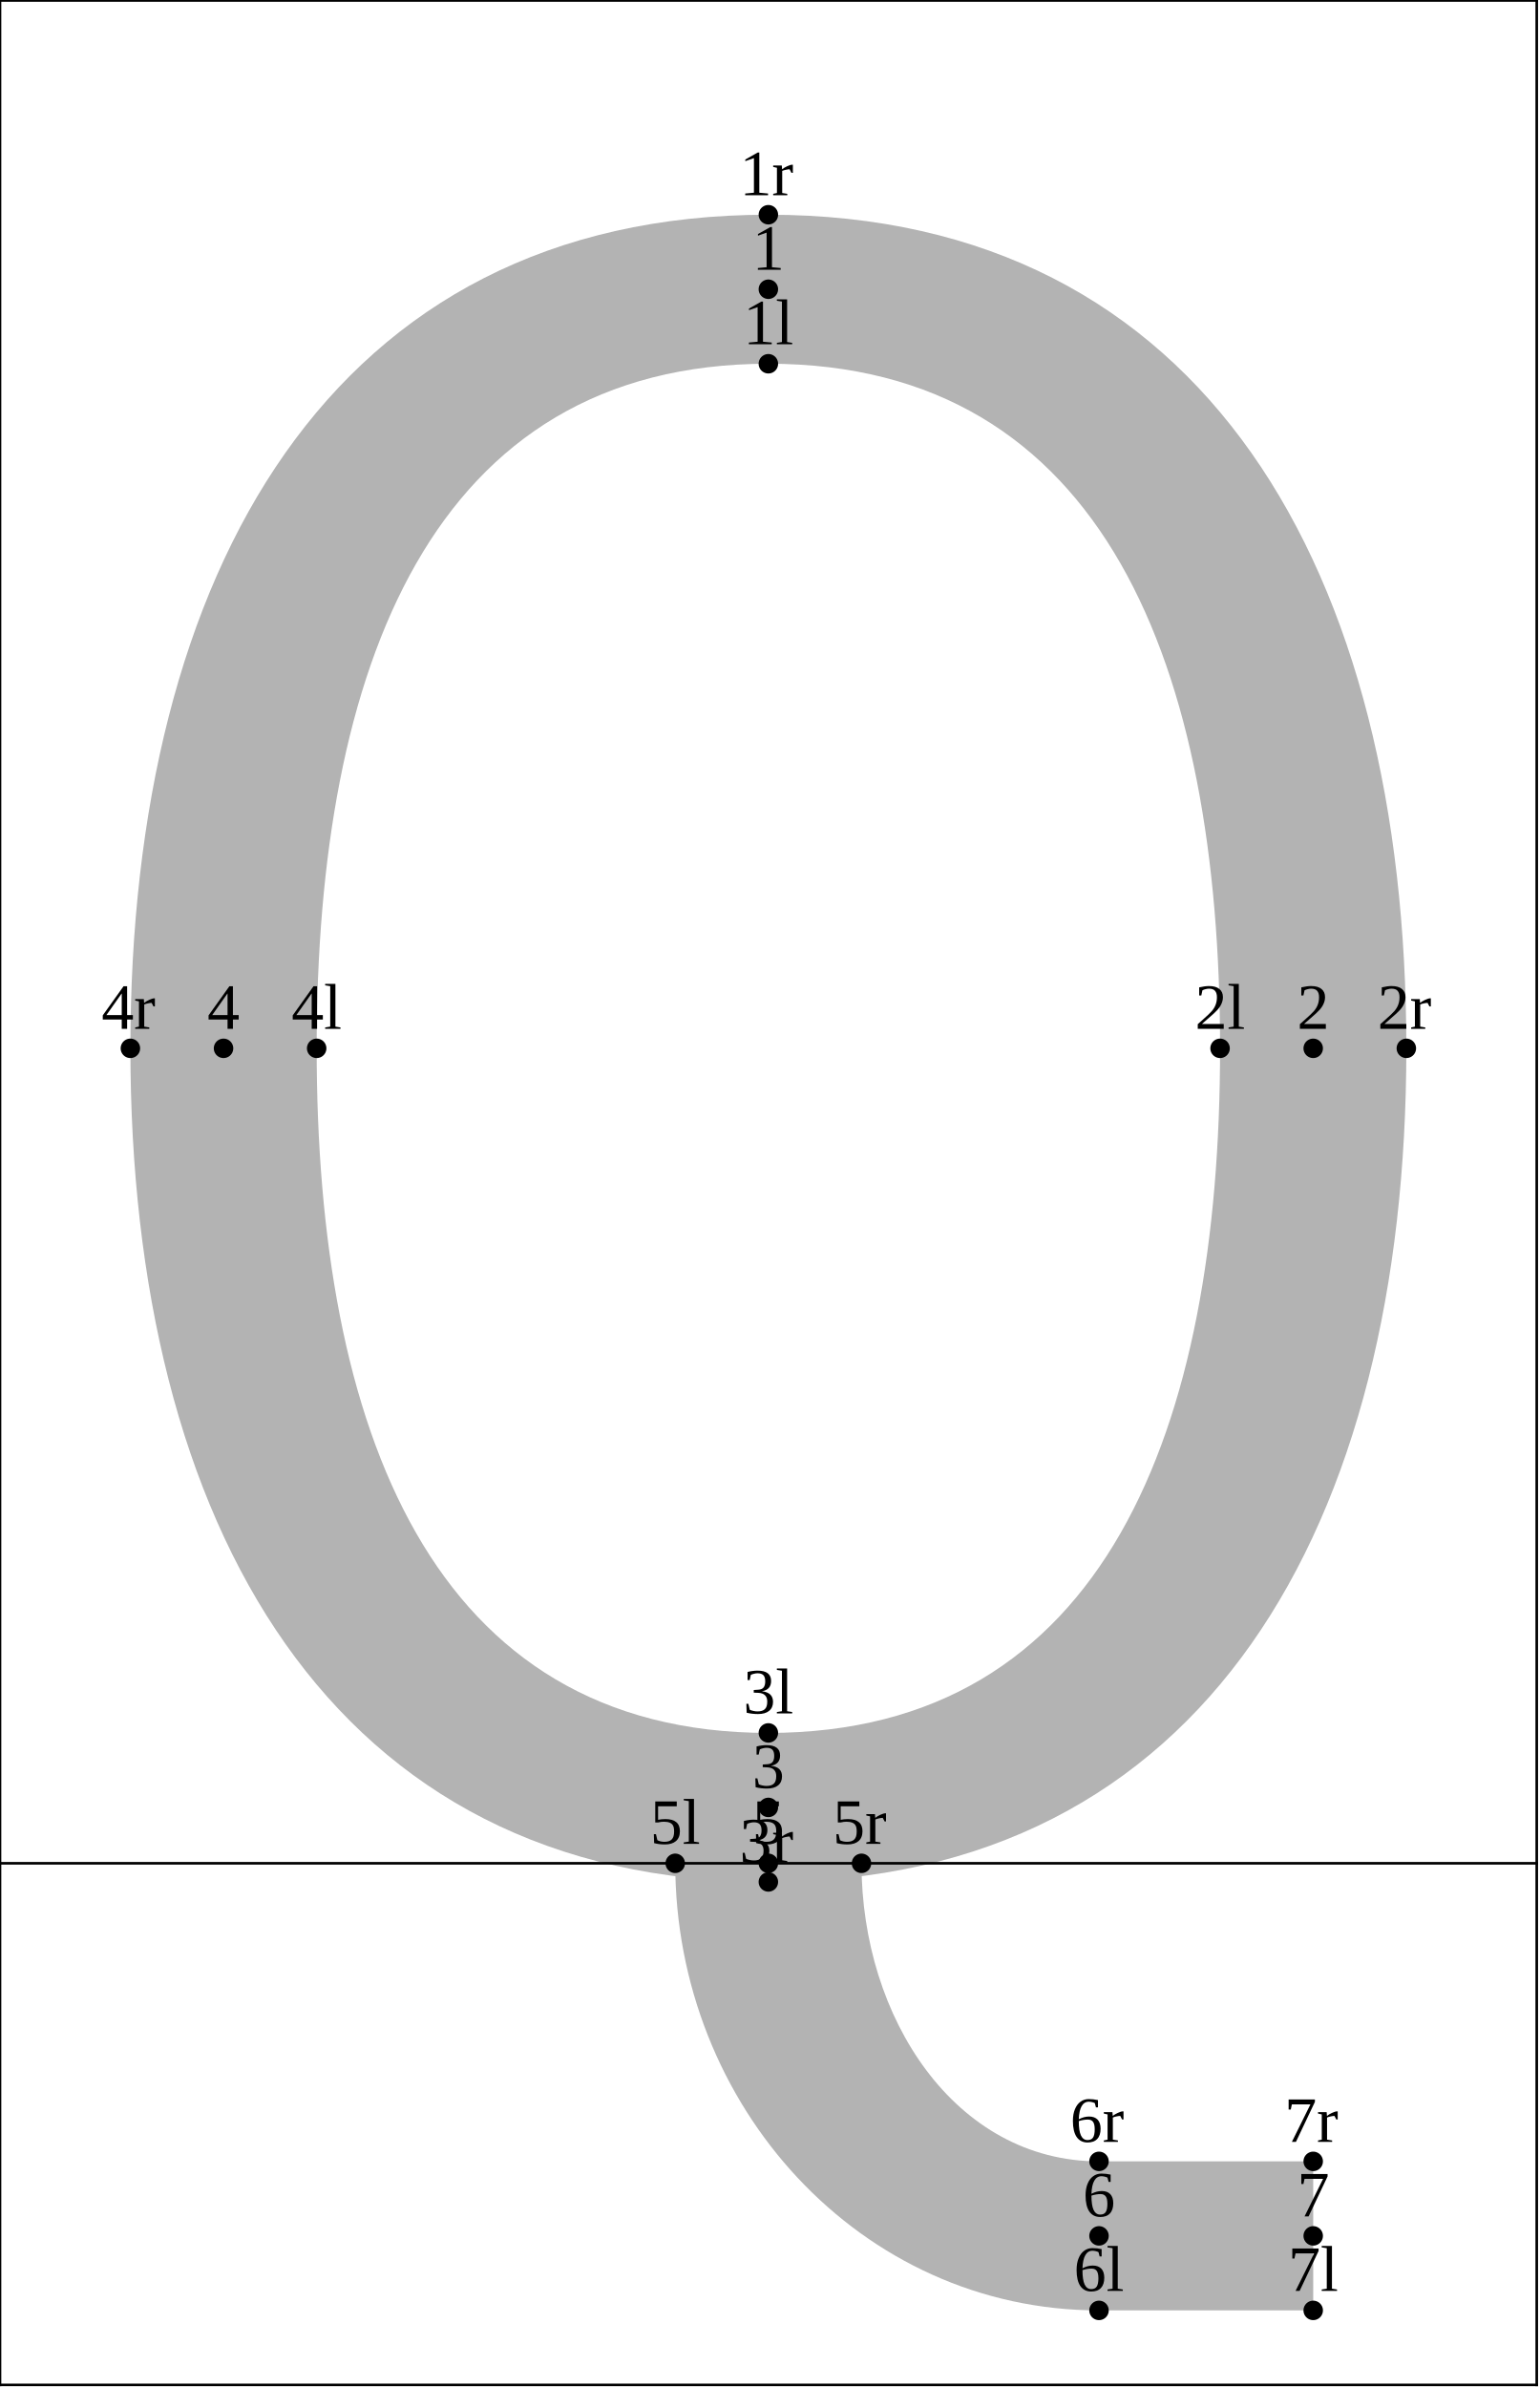
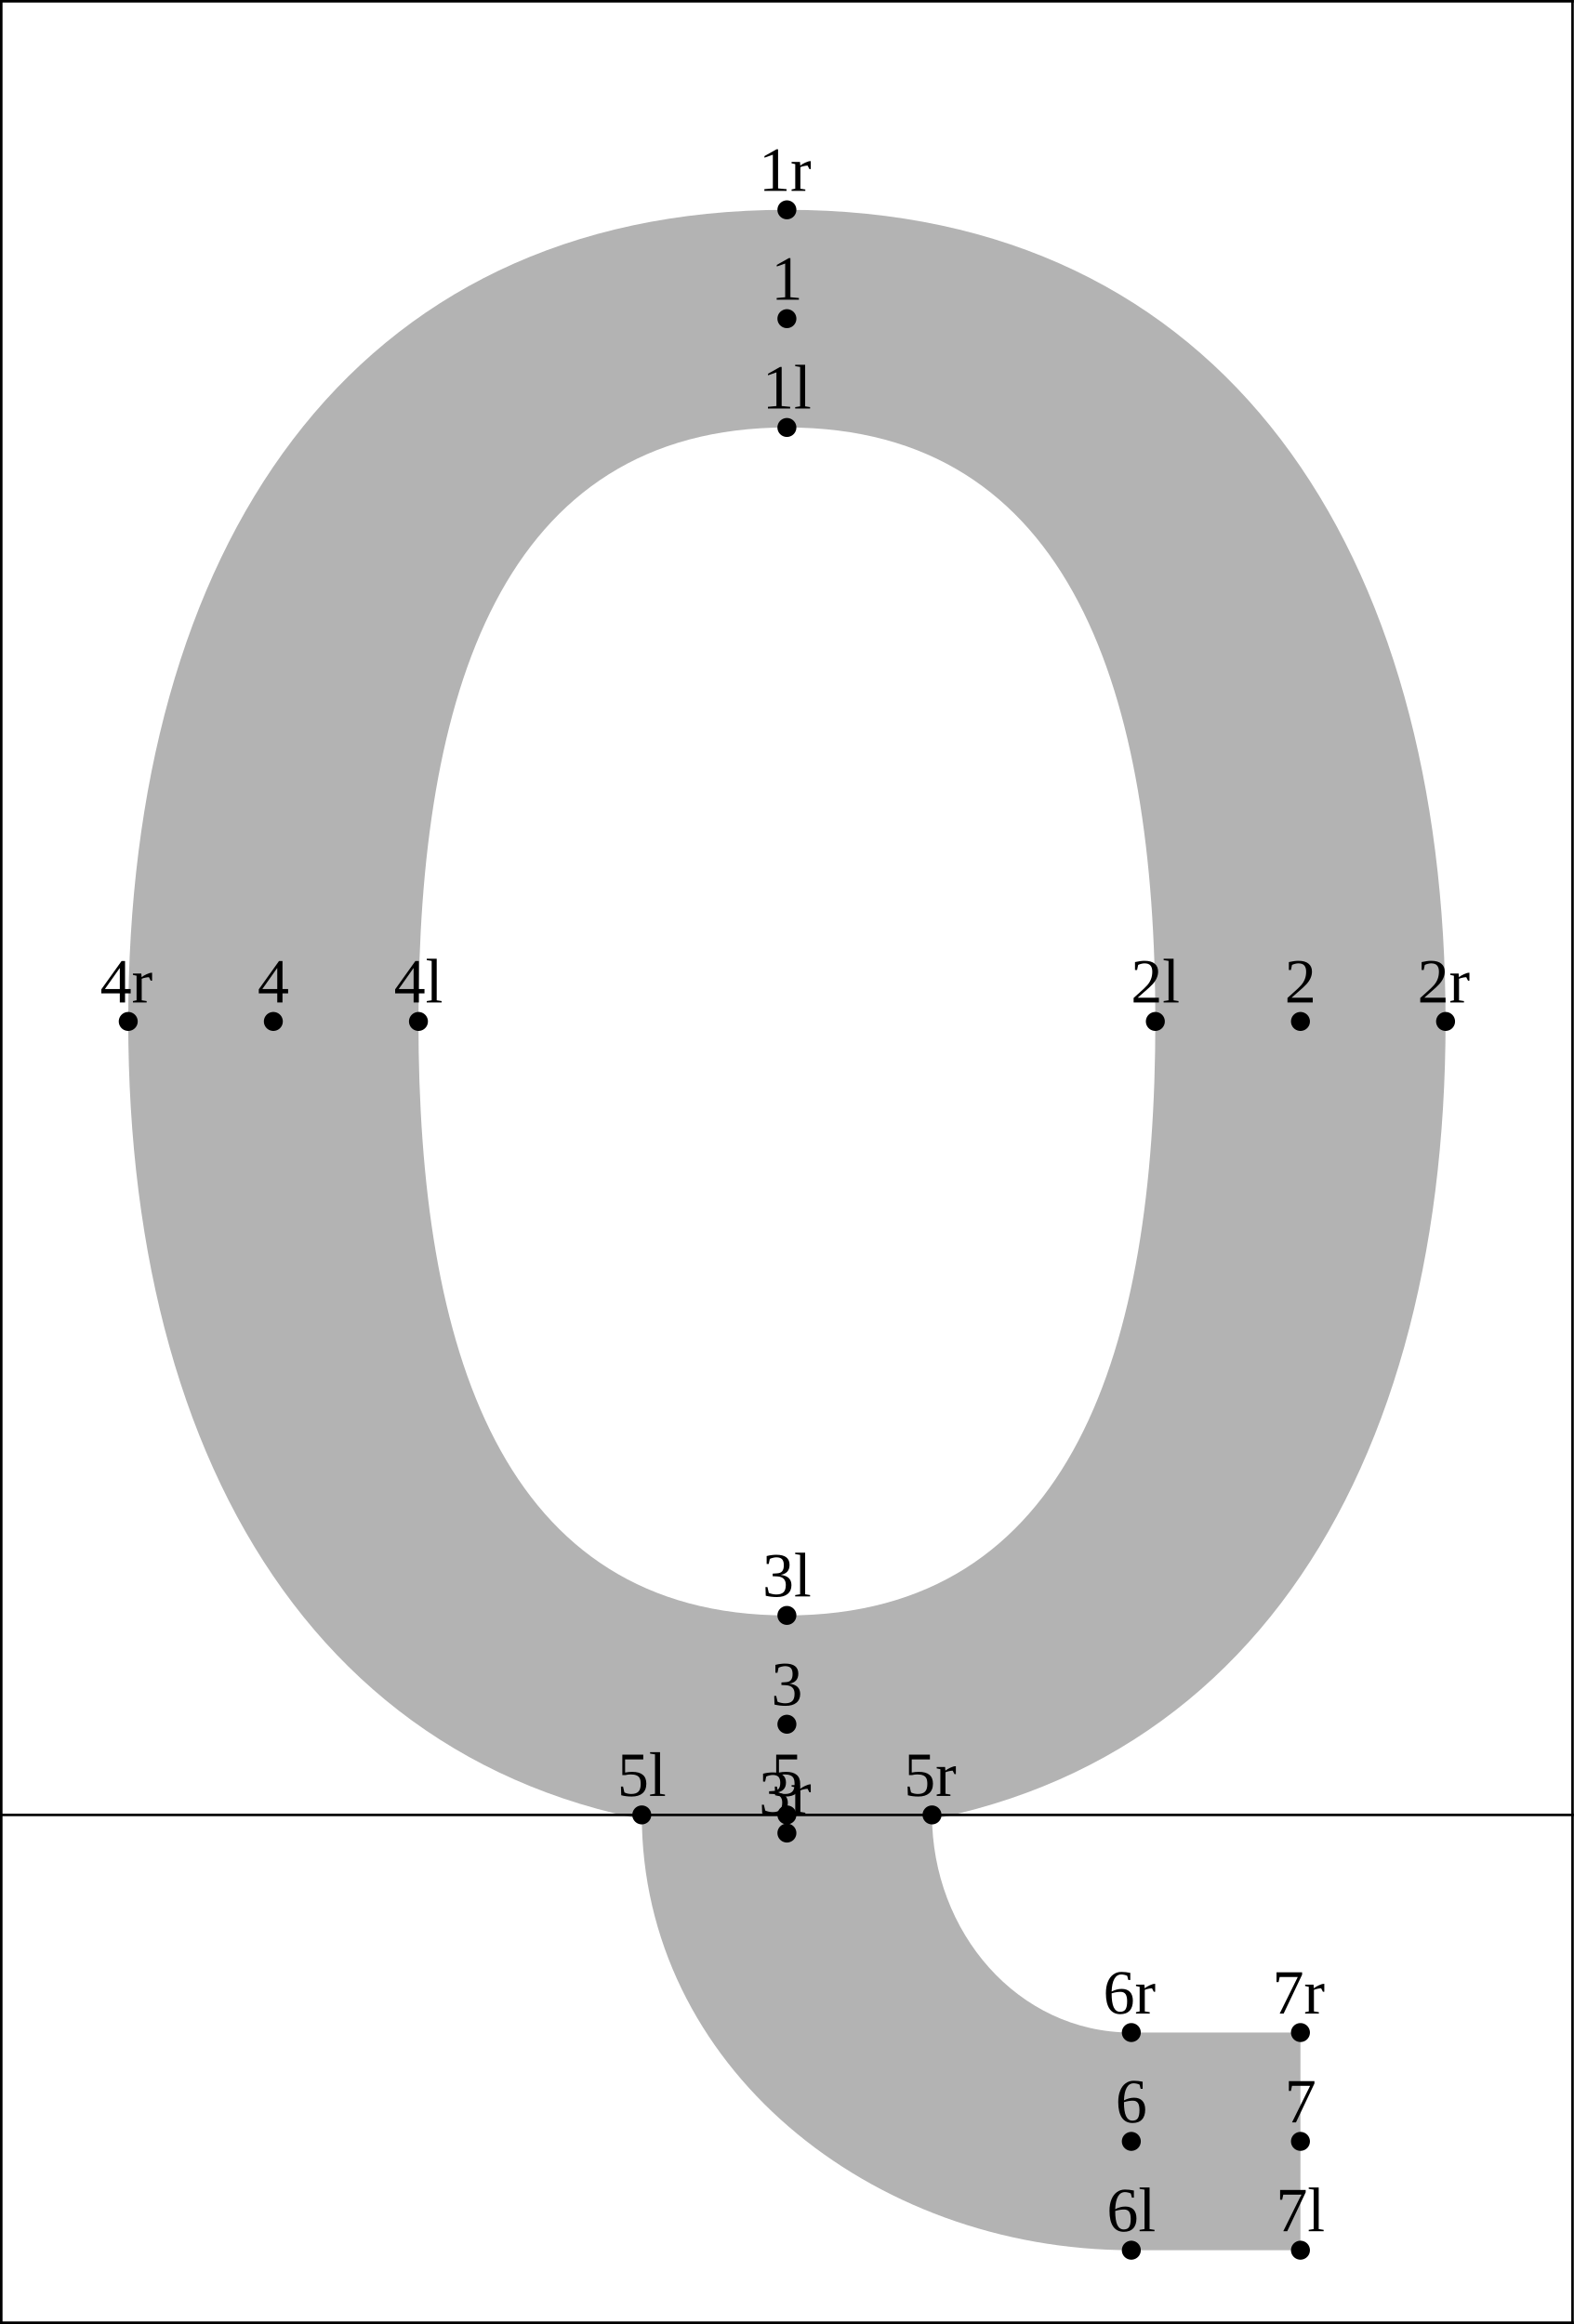
- <svg xmlns="http://www.w3.org/2000/svg" version="1.1" width="237.112" height="367.662" viewBox="0 0 237.112 367.662">
-   <path d="M118.356 33.073C185.726 33.073,216.627 88.09,216.627 161.471C216.627 234.852,185.726 289.869,118.356 289.869C50.986 289.869,20.085 234.852,20.085 161.471C20.085 88.09,50.986 33.073,118.356 33.073L118.356 56.027C66.473 56.027,48.777 102.918,48.777 161.471C48.777 220.024,66.473 266.915,118.356 266.915C170.239 266.915,187.935 220.024,187.935 161.471C187.935 102.918,170.239 56.027,118.356 56.027L118.356 33.073Z" style="fill: rgb(70%,70%,70%);stroke: none;" />
-   <path d="M132.702 287C132.702 310.824,147.159 332.908,169.286 332.908L202.281 332.908L202.281 355.862L169.286 355.862C132.565 355.862,104.01 324.397,104.01 287Z" style="fill: rgb(70%,70%,70%);stroke: none;" />
-   <g transform="translate(114.4816 53.02661)" style="fill: rgb(0%,0%,0%);">
+ <svg xmlns="http://www.w3.org/2000/svg" version="1.1" width="248.948" height="367.662" viewBox="0 0 248.948 367.662">
+   <path d="M124.474 33.196C193.897 33.196,228.664 87.247,228.664 161.594C228.664 235.941,193.897 289.993,124.474 289.993C55.051 289.993,20.285 235.941,20.285 161.594C20.285 87.247,55.051 33.196,124.474 33.196L124.474 67.627C79.229 67.627,66.192 109.963,66.192 161.594C66.192 213.226,79.229 255.562,124.474 255.562C169.719 255.562,182.756 213.226,182.756 161.594C182.756 109.963,169.719 67.627,124.474 67.627L124.474 33.196Z" style="fill: rgb(70%,70%,70%);stroke: none;" />
+   <path d="M147.428 287.123C147.428 305.633,160.99 321.554,178.955 321.554L205.71 321.554L205.71 355.985L178.955 355.985C137.662 355.985,101.52 326.814,101.52 287.123Z" style="fill: rgb(70%,70%,70%);stroke: none;" />
+   <g transform="translate(120.5997 64.62717)" style="fill: rgb(0%,0%,0%);">
    <text font-size="9.963">1l</text>
  </g>
-   <path d="M118.356 56.027l0 0" style="stroke:rgb(0%,0%,0%); stroke-width: 3;stroke-linecap: round;stroke-linejoin: round;stroke-miterlimit: 10;fill: none;" />
-   <g transform="translate(184.0606 158.471)" style="fill: rgb(0%,0%,0%);">
+   <path d="M124.474 67.627l0 0" style="stroke:rgb(0%,0%,0%); stroke-width: 3;stroke-linecap: round;stroke-linejoin: round;stroke-miterlimit: 10;fill: none;" />
+   <g transform="translate(178.8816 158.5944)" style="fill: rgb(0%,0%,0%);">
    <text font-size="9.963">2l</text>
  </g>
-   <path d="M187.935 161.471l0 0" style="stroke:rgb(0%,0%,0%); stroke-width: 3;stroke-linecap: round;stroke-linejoin: round;stroke-miterlimit: 10;fill: none;" />
-   <g transform="translate(114.4816 263.9155)" style="fill: rgb(0%,0%,0%);">
+   <path d="M182.756 161.594l0 0" style="stroke:rgb(0%,0%,0%); stroke-width: 3;stroke-linecap: round;stroke-linejoin: round;stroke-miterlimit: 10;fill: none;" />
+   <g transform="translate(120.5997 252.5616)" style="fill: rgb(0%,0%,0%);">
    <text font-size="9.963">3l</text>
  </g>
-   <path d="M118.356 266.915l0 0" style="stroke:rgb(0%,0%,0%); stroke-width: 3;stroke-linecap: round;stroke-linejoin: round;stroke-miterlimit: 10;fill: none;" />
-   <g transform="translate(44.9026 158.471)" style="fill: rgb(0%,0%,0%);">
+   <path d="M124.474 255.562l0 0" style="stroke:rgb(0%,0%,0%); stroke-width: 3;stroke-linecap: round;stroke-linejoin: round;stroke-miterlimit: 10;fill: none;" />
+   <g transform="translate(62.31786 158.5944)" style="fill: rgb(0%,0%,0%);">
    <text font-size="9.963">4l</text>
  </g>
-   <path d="M48.777 161.471l0 0" style="stroke:rgb(0%,0%,0%); stroke-width: 3;stroke-linecap: round;stroke-linejoin: round;stroke-miterlimit: 10;fill: none;" />
-   <g transform="translate(100.1354 284)" style="fill: rgb(0%,0%,0%);">
+   <path d="M66.192 161.594l0 0" style="stroke:rgb(0%,0%,0%); stroke-width: 3;stroke-linecap: round;stroke-linejoin: round;stroke-miterlimit: 10;fill: none;" />
+   <g transform="translate(97.64586 284.1234)" style="fill: rgb(0%,0%,0%);">
    <text font-size="9.963">5l</text>
  </g>
-   <path d="M104.01 287l0 0" style="stroke:rgb(0%,0%,0%); stroke-width: 3;stroke-linecap: round;stroke-linejoin: round;stroke-miterlimit: 10;fill: none;" />
-   <g transform="translate(165.4114 352.8615)" style="fill: rgb(0%,0%,0%);">
+   <path d="M101.52 287.123l0 0" style="stroke:rgb(0%,0%,0%); stroke-width: 3;stroke-linecap: round;stroke-linejoin: round;stroke-miterlimit: 10;fill: none;" />
+   <g transform="translate(175.0804 352.9849)" style="fill: rgb(0%,0%,0%);">
    <text font-size="9.963">6l</text>
  </g>
-   <path d="M169.286 355.862l0 0" style="stroke:rgb(0%,0%,0%); stroke-width: 3;stroke-linecap: round;stroke-linejoin: round;stroke-miterlimit: 10;fill: none;" />
-   <g transform="translate(198.4068 352.8615)" style="fill: rgb(0%,0%,0%);">
+   <path d="M178.955 355.985l0 0" style="stroke:rgb(0%,0%,0%); stroke-width: 3;stroke-linecap: round;stroke-linejoin: round;stroke-miterlimit: 10;fill: none;" />
+   <g transform="translate(201.8354 352.9849)" style="fill: rgb(0%,0%,0%);">
    <text font-size="9.963">7l</text>
  </g>
-   <path d="M202.281 355.862l0 0" style="stroke:rgb(0%,0%,0%); stroke-width: 3;stroke-linecap: round;stroke-linejoin: round;stroke-miterlimit: 10;fill: none;" />
-   <g transform="translate(115.8653 41.5497)" style="fill: rgb(0%,0%,0%);">
+   <path d="M205.71 355.985l0 0" style="stroke:rgb(0%,0%,0%); stroke-width: 3;stroke-linecap: round;stroke-linejoin: round;stroke-miterlimit: 10;fill: none;" />
+   <g transform="translate(121.9834 47.41164)" style="fill: rgb(0%,0%,0%);">
    <text font-size="9.963">1</text>
  </g>
-   <path d="M118.356 44.55l0 0" style="stroke:rgb(0%,0%,0%); stroke-width: 3;stroke-linecap: round;stroke-linejoin: round;stroke-miterlimit: 10;fill: none;" />
-   <g transform="translate(199.7905 158.471)" style="fill: rgb(0%,0%,0%);">
+   <path d="M124.474 50.412l0 0" style="stroke:rgb(0%,0%,0%); stroke-width: 3;stroke-linecap: round;stroke-linejoin: round;stroke-miterlimit: 10;fill: none;" />
+   <g transform="translate(203.2191 158.5944)" style="fill: rgb(0%,0%,0%);">
    <text font-size="9.963">2</text>
  </g>
-   <path d="M202.281 161.471l0 0" style="stroke:rgb(0%,0%,0%); stroke-width: 3;stroke-linecap: round;stroke-linejoin: round;stroke-miterlimit: 10;fill: none;" />
-   <g transform="translate(115.8653 275.3924)" style="fill: rgb(0%,0%,0%);">
+   <path d="M205.71 161.594l0 0" style="stroke:rgb(0%,0%,0%); stroke-width: 3;stroke-linecap: round;stroke-linejoin: round;stroke-miterlimit: 10;fill: none;" />
+   <g transform="translate(121.9834 269.7771)" style="fill: rgb(0%,0%,0%);">
    <text font-size="9.963">3</text>
  </g>
-   <path d="M118.356 278.392l0 0" style="stroke:rgb(0%,0%,0%); stroke-width: 3;stroke-linecap: round;stroke-linejoin: round;stroke-miterlimit: 10;fill: none;" />
-   <g transform="translate(31.94009 158.471)" style="fill: rgb(0%,0%,0%);">
+   <path d="M124.474 272.777l0 0" style="stroke:rgb(0%,0%,0%); stroke-width: 3;stroke-linecap: round;stroke-linejoin: round;stroke-miterlimit: 10;fill: none;" />
+   <g transform="translate(40.74771 158.5944)" style="fill: rgb(0%,0%,0%);">
    <text font-size="9.963">4</text>
  </g>
-   <path d="M34.431 161.471l0 0" style="stroke:rgb(0%,0%,0%); stroke-width: 3;stroke-linecap: round;stroke-linejoin: round;stroke-miterlimit: 10;fill: none;" />
-   <g transform="translate(115.8653 284)" style="fill: rgb(0%,0%,0%);">
+   <path d="M43.238 161.594l0 0" style="stroke:rgb(0%,0%,0%); stroke-width: 3;stroke-linecap: round;stroke-linejoin: round;stroke-miterlimit: 10;fill: none;" />
+   <g transform="translate(121.9834 284.1234)" style="fill: rgb(0%,0%,0%);">
    <text font-size="9.963">5</text>
  </g>
-   <path d="M118.356 287l0 0" style="stroke:rgb(0%,0%,0%); stroke-width: 3;stroke-linecap: round;stroke-linejoin: round;stroke-miterlimit: 10;fill: none;" />
-   <g transform="translate(166.7951 341.3846)" style="fill: rgb(0%,0%,0%);">
+   <path d="M124.474 287.123l0 0" style="stroke:rgb(0%,0%,0%); stroke-width: 3;stroke-linecap: round;stroke-linejoin: round;stroke-miterlimit: 10;fill: none;" />
+   <g transform="translate(176.4641 335.7694)" style="fill: rgb(0%,0%,0%);">
    <text font-size="9.963">6</text>
  </g>
-   <path d="M169.286 344.385l0 0" style="stroke:rgb(0%,0%,0%); stroke-width: 3;stroke-linecap: round;stroke-linejoin: round;stroke-miterlimit: 10;fill: none;" />
-   <g transform="translate(199.7905 341.3846)" style="fill: rgb(0%,0%,0%);">
+   <path d="M178.955 338.769l0 0" style="stroke:rgb(0%,0%,0%); stroke-width: 3;stroke-linecap: round;stroke-linejoin: round;stroke-miterlimit: 10;fill: none;" />
+   <g transform="translate(203.2191 335.7694)" style="fill: rgb(0%,0%,0%);">
    <text font-size="9.963">7</text>
  </g>
-   <path d="M202.281 344.385l0 0" style="stroke:rgb(0%,0%,0%); stroke-width: 3;stroke-linecap: round;stroke-linejoin: round;stroke-miterlimit: 10;fill: none;" />
-   <g transform="translate(113.9143 30.07277)" style="fill: rgb(0%,0%,0%);">
+   <path d="M205.71 338.769l0 0" style="stroke:rgb(0%,0%,0%); stroke-width: 3;stroke-linecap: round;stroke-linejoin: round;stroke-miterlimit: 10;fill: none;" />
+   <g transform="translate(120.0324 30.19612)" style="fill: rgb(0%,0%,0%);">
    <text font-size="9.963">1r</text>
  </g>
-   <path d="M118.356 33.073l0 0" style="stroke:rgb(0%,0%,0%); stroke-width: 3;stroke-linecap: round;stroke-linejoin: round;stroke-miterlimit: 10;fill: none;" />
-   <g transform="translate(212.1857 158.471)" style="fill: rgb(0%,0%,0%);">
+   <path d="M124.474 33.196l0 0" style="stroke:rgb(0%,0%,0%); stroke-width: 3;stroke-linecap: round;stroke-linejoin: round;stroke-miterlimit: 10;fill: none;" />
+   <g transform="translate(224.2219 158.5944)" style="fill: rgb(0%,0%,0%);">
    <text font-size="9.963">2r</text>
  </g>
-   <path d="M216.627 161.471l0 0" style="stroke:rgb(0%,0%,0%); stroke-width: 3;stroke-linecap: round;stroke-linejoin: round;stroke-miterlimit: 10;fill: none;" />
-   <g transform="translate(113.9143 286.8693)" style="fill: rgb(0%,0%,0%);">
+   <path d="M228.664 161.594l0 0" style="stroke:rgb(0%,0%,0%); stroke-width: 3;stroke-linecap: round;stroke-linejoin: round;stroke-miterlimit: 10;fill: none;" />
+   <g transform="translate(120.0324 286.9926)" style="fill: rgb(0%,0%,0%);">
    <text font-size="9.963">3r</text>
  </g>
-   <path d="M118.356 289.869l0 0" style="stroke:rgb(0%,0%,0%); stroke-width: 3;stroke-linecap: round;stroke-linejoin: round;stroke-miterlimit: 10;fill: none;" />
-   <g transform="translate(15.64284 158.471)" style="fill: rgb(0%,0%,0%);">
+   <path d="M124.474 289.993l0 0" style="stroke:rgb(0%,0%,0%); stroke-width: 3;stroke-linecap: round;stroke-linejoin: round;stroke-miterlimit: 10;fill: none;" />
+   <g transform="translate(15.84283 158.5944)" style="fill: rgb(0%,0%,0%);">
    <text font-size="9.963">4r</text>
  </g>
-   <path d="M20.085 161.471l0 0" style="stroke:rgb(0%,0%,0%); stroke-width: 3;stroke-linecap: round;stroke-linejoin: round;stroke-miterlimit: 10;fill: none;" />
-   <g transform="translate(128.2605 284)" style="fill: rgb(0%,0%,0%);">
+   <path d="M20.285 161.594l0 0" style="stroke:rgb(0%,0%,0%); stroke-width: 3;stroke-linecap: round;stroke-linejoin: round;stroke-miterlimit: 10;fill: none;" />
+   <g transform="translate(142.9862 284.1234)" style="fill: rgb(0%,0%,0%);">
    <text font-size="9.963">5r</text>
  </g>
-   <path d="M132.702 287l0 0" style="stroke:rgb(0%,0%,0%); stroke-width: 3;stroke-linecap: round;stroke-linejoin: round;stroke-miterlimit: 10;fill: none;" />
-   <g transform="translate(164.8441 329.9077)" style="fill: rgb(0%,0%,0%);">
+   <path d="M147.428 287.123l0 0" style="stroke:rgb(0%,0%,0%); stroke-width: 3;stroke-linecap: round;stroke-linejoin: round;stroke-miterlimit: 10;fill: none;" />
+   <g transform="translate(174.513 318.5538)" style="fill: rgb(0%,0%,0%);">
    <text font-size="9.963">6r</text>
  </g>
-   <path d="M169.286 332.908l0 0" style="stroke:rgb(0%,0%,0%); stroke-width: 3;stroke-linecap: round;stroke-linejoin: round;stroke-miterlimit: 10;fill: none;" />
-   <g transform="translate(197.8395 329.9077)" style="fill: rgb(0%,0%,0%);">
+   <path d="M178.955 321.554l0 0" style="stroke:rgb(0%,0%,0%); stroke-width: 3;stroke-linecap: round;stroke-linejoin: round;stroke-miterlimit: 10;fill: none;" />
+   <g transform="translate(201.2681 318.5538)" style="fill: rgb(0%,0%,0%);">
    <text font-size="9.963">7r</text>
  </g>
-   <path d="M202.281 332.908l0 0" style="stroke:rgb(0%,0%,0%); stroke-width: 3;stroke-linecap: round;stroke-linejoin: round;stroke-miterlimit: 10;fill: none;" />
-   <path d="M0 287L236.712 287" style="stroke:rgb(0%,0%,0%); stroke-width: 0.4;stroke-linecap: square;stroke-linejoin: round;stroke-miterlimit: 10;fill: none;" />
-   <path d="M0 0.077L236.712 0.077" style="stroke:rgb(0%,0%,0%); stroke-width: 0.4;stroke-linecap: square;stroke-linejoin: round;stroke-miterlimit: 10;fill: none;" />
-   <path d="M0 367.339L236.712 367.339" style="stroke:rgb(0%,0%,0%); stroke-width: 0.4;stroke-linecap: square;stroke-linejoin: round;stroke-miterlimit: 10;fill: none;" />
-   <path d="M0 367.339L0 0.077" style="stroke:rgb(0%,0%,0%); stroke-width: 0.4;stroke-linecap: square;stroke-linejoin: round;stroke-miterlimit: 10;fill: none;" />
-   <path d="M236.712 367.339L236.712 0.077" style="stroke:rgb(0%,0%,0%); stroke-width: 0.4;stroke-linecap: square;stroke-linejoin: round;stroke-miterlimit: 10;fill: none;" />
+   <path d="M205.71 321.554l0 0" style="stroke:rgb(0%,0%,0%); stroke-width: 3;stroke-linecap: round;stroke-linejoin: round;stroke-miterlimit: 10;fill: none;" />
+   <path d="M0.2 287.123L248.748 287.123" style="stroke:rgb(0%,0%,0%); stroke-width: 0.4;stroke-linecap: square;stroke-linejoin: round;stroke-miterlimit: 10;fill: none;" />
+   <path d="M0.2 0.2L248.748 0.2" style="stroke:rgb(0%,0%,0%); stroke-width: 0.4;stroke-linecap: square;stroke-linejoin: round;stroke-miterlimit: 10;fill: none;" />
+   <path d="M0.2 367.462L248.748 367.462" style="stroke:rgb(0%,0%,0%); stroke-width: 0.4;stroke-linecap: square;stroke-linejoin: round;stroke-miterlimit: 10;fill: none;" />
+   <path d="M0.2 367.462L0.2 0.2" style="stroke:rgb(0%,0%,0%); stroke-width: 0.4;stroke-linecap: square;stroke-linejoin: round;stroke-miterlimit: 10;fill: none;" />
+   <path d="M248.748 367.462L248.748 0.2" style="stroke:rgb(0%,0%,0%); stroke-width: 0.4;stroke-linecap: square;stroke-linejoin: round;stroke-miterlimit: 10;fill: none;" />
</svg>
